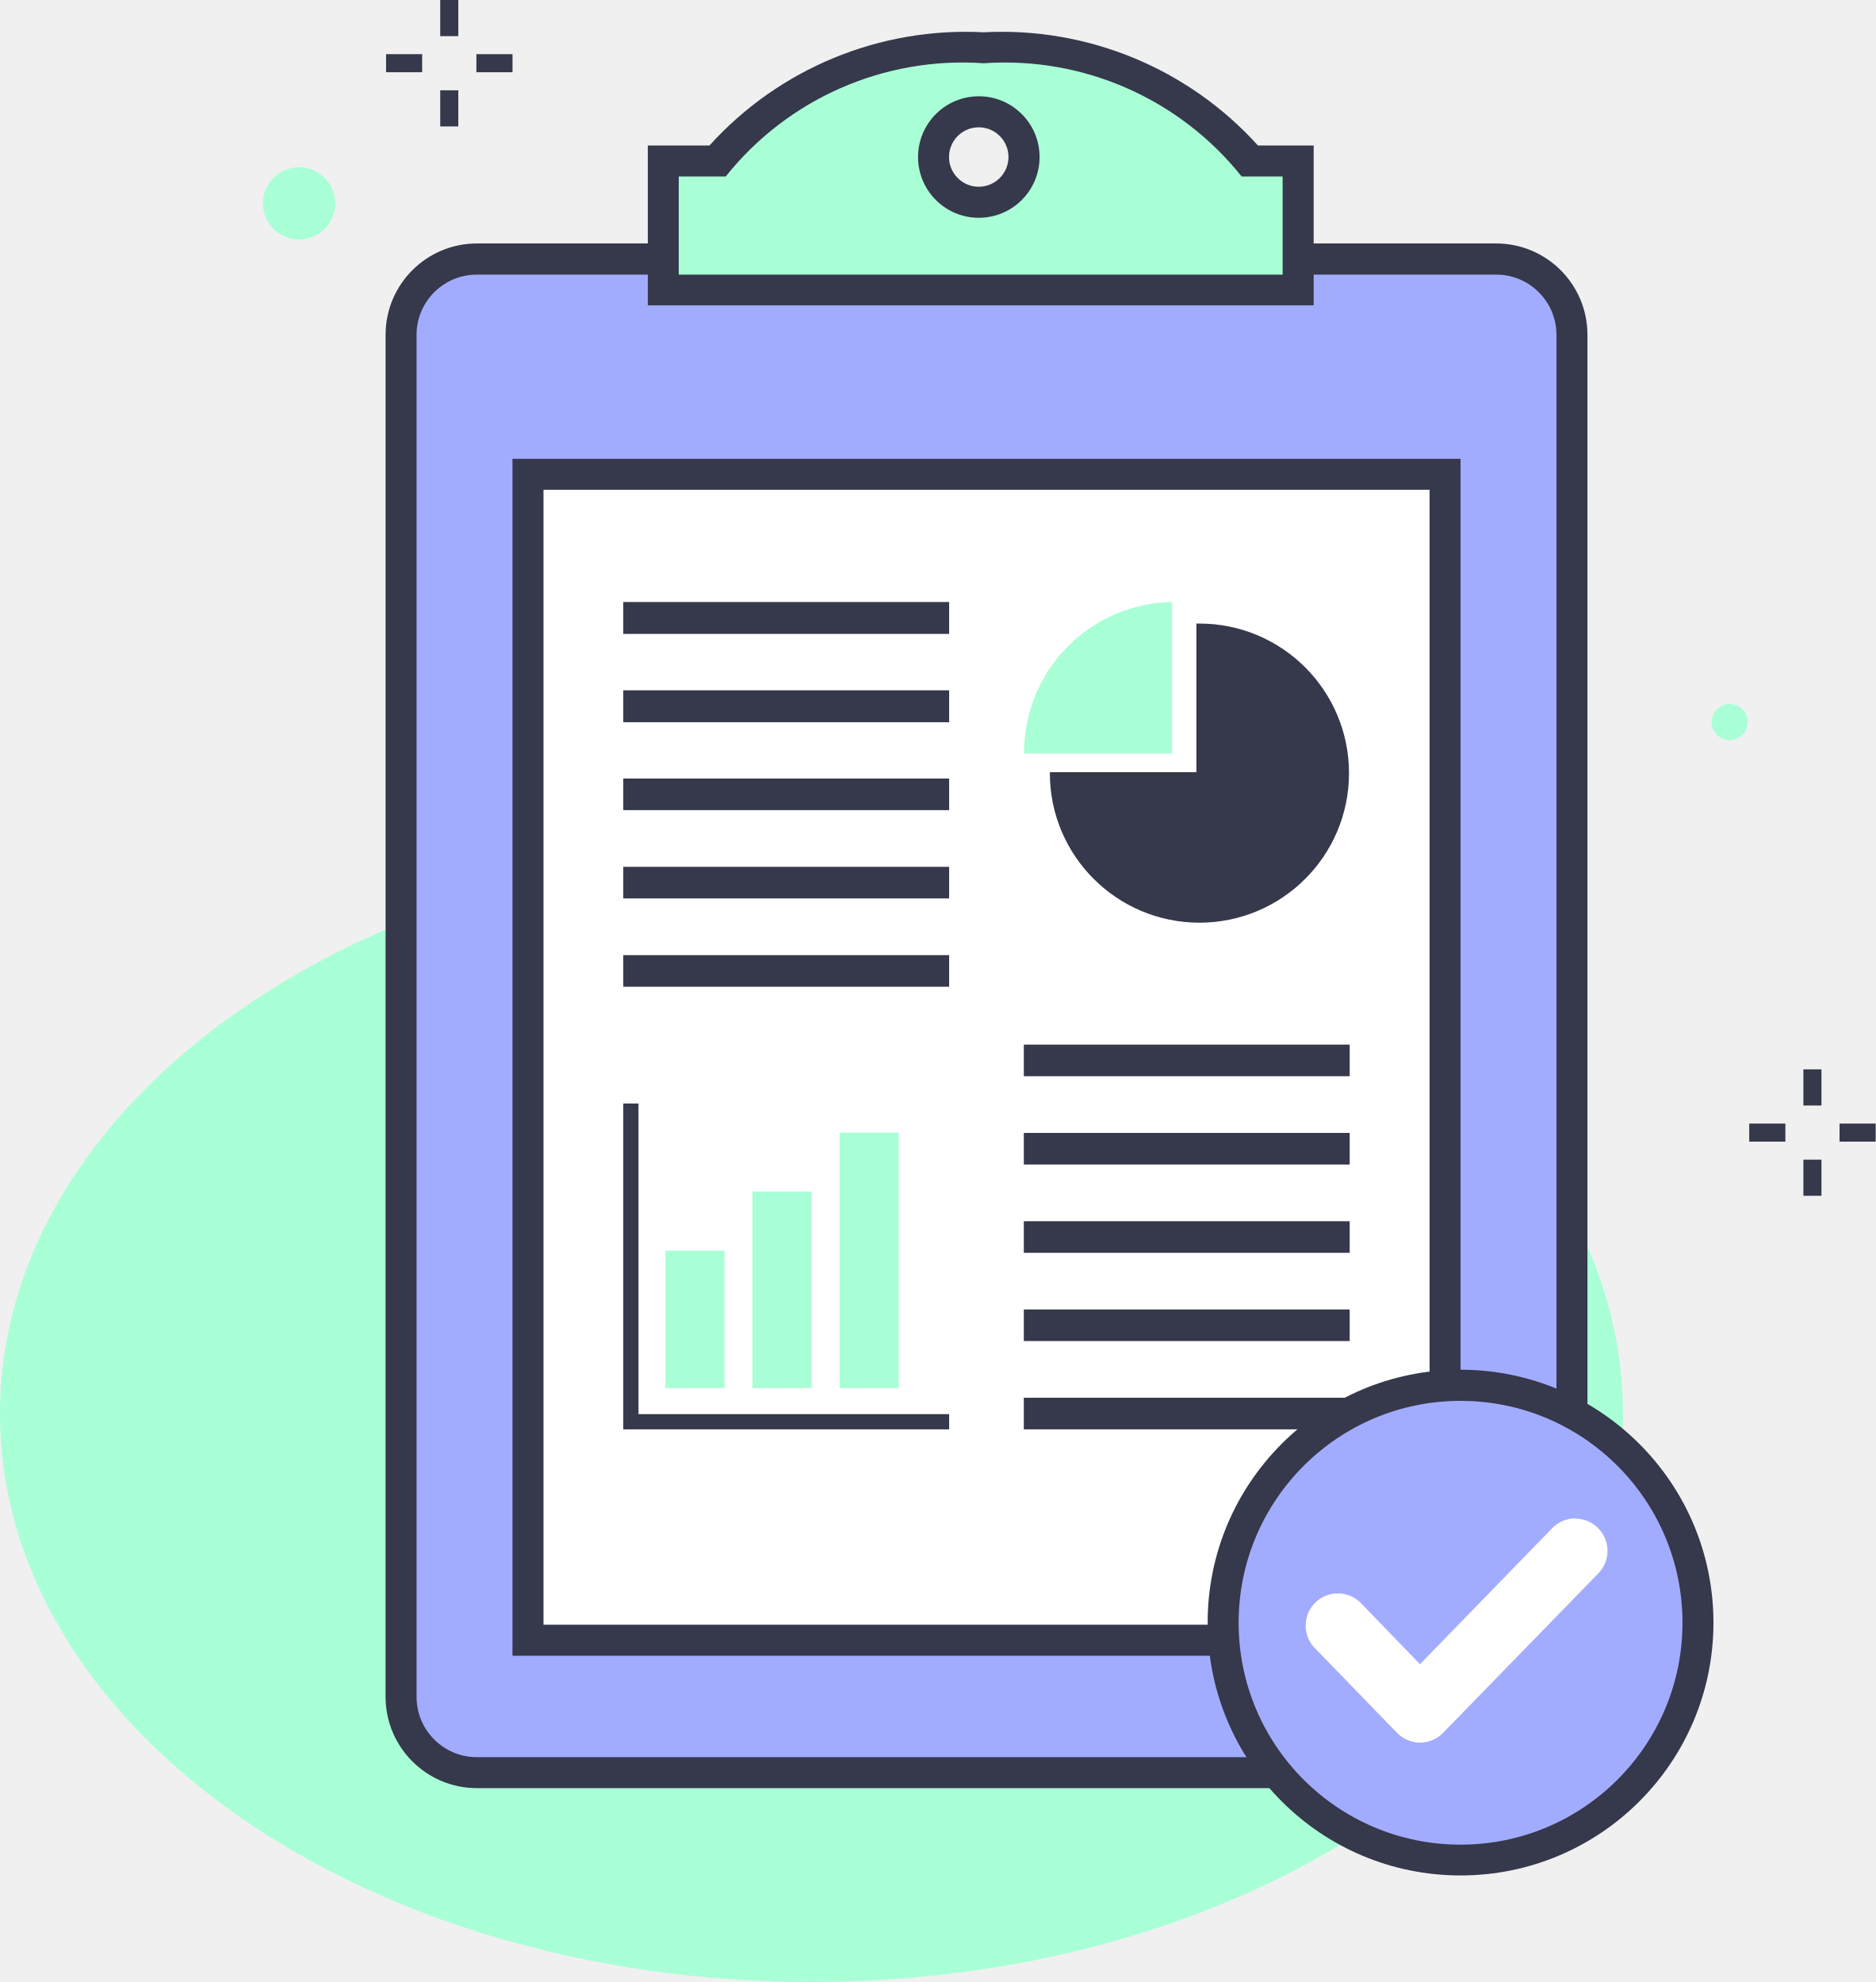
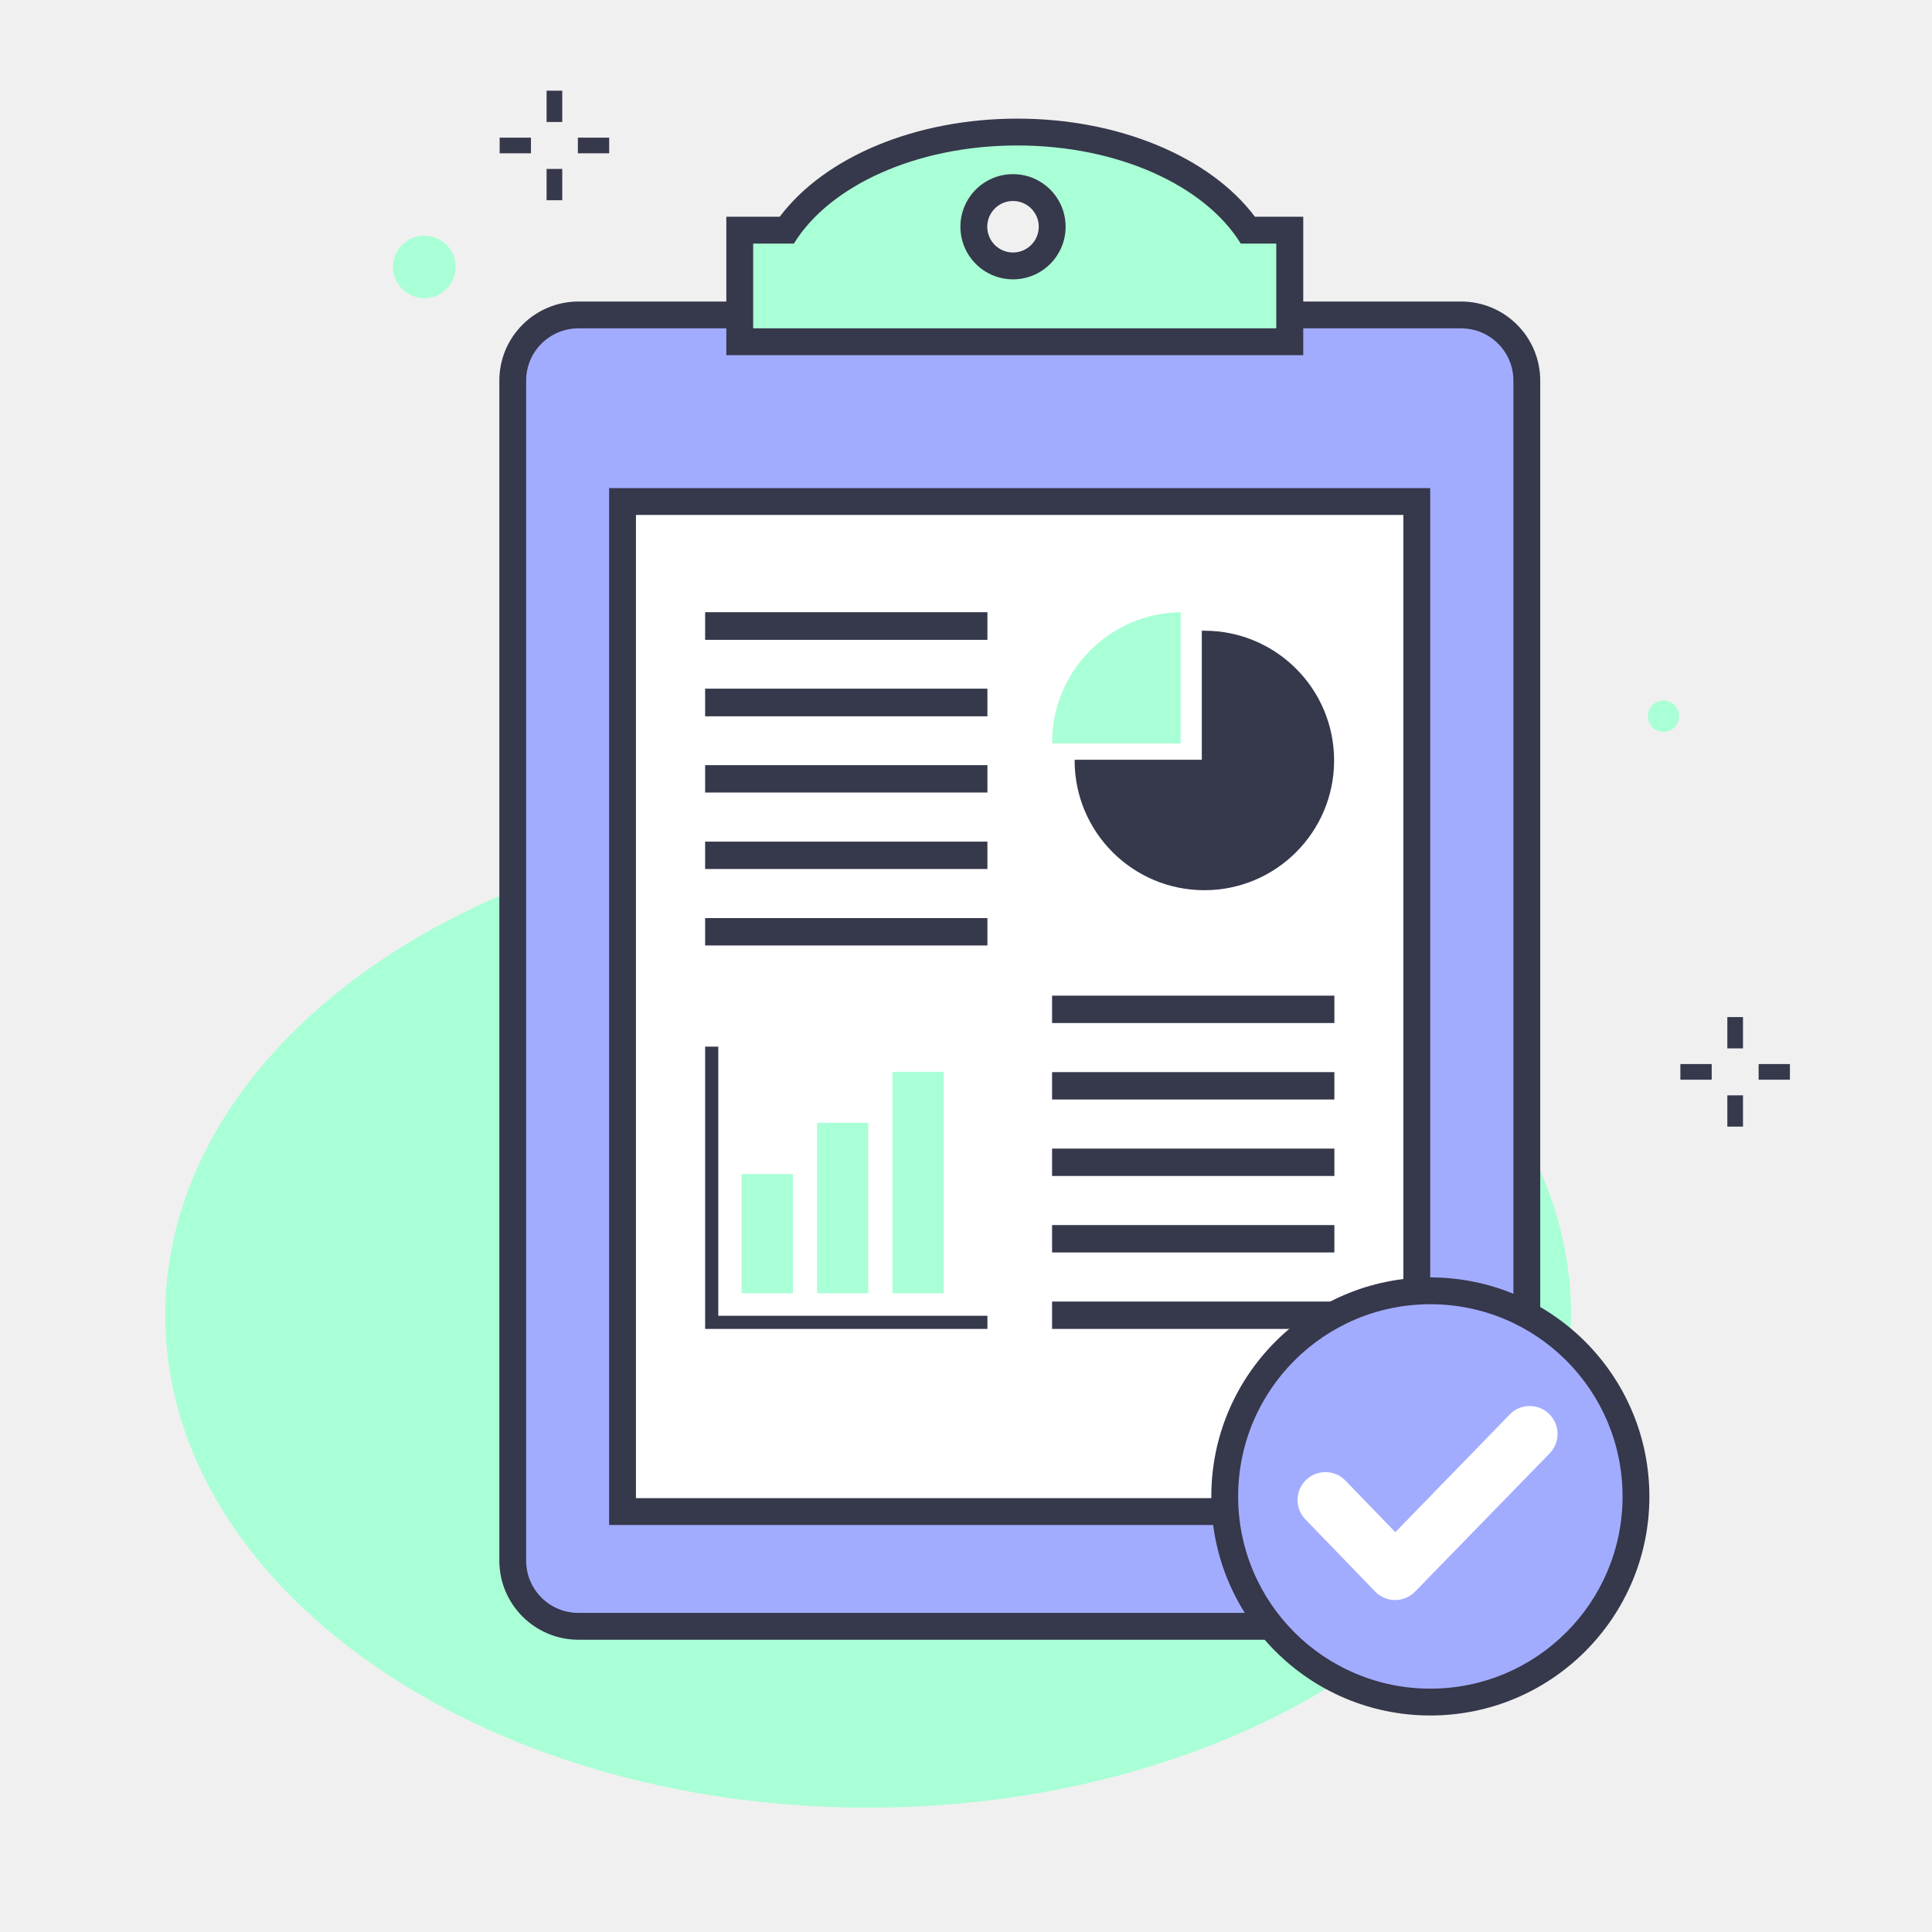
- <svg xmlns="http://www.w3.org/2000/svg" id="Layer_1" data-name="Layer 1" viewBox="0 0 30.097 31.807">
-   <ellipse cx="13.021" cy="22.685" rx="13.021" ry="9.122" style="fill:#a9ffd6" />
-   <rect x="8.368" y="7.216" width="14.941" height="19.354" style="fill:#fff" />
-   <g id="_Group_" data-name="&lt;Group&gt;">
-     <rect x="16.428" y="22.431" width="5.229" height="0.507" style="fill:#36384b" />
-     <rect x="16.428" y="21.014" width="5.229" height="0.507" style="fill:#36384b" />
-     <rect x="16.428" y="19.598" width="5.229" height="0.507" style="fill:#36384b" />
-     <rect x="16.428" y="18.181" width="5.229" height="0.507" style="fill:#36384b" />
-     <rect x="16.428" y="16.764" width="5.229" height="0.507" style="fill:#36384b" />
-     <path d="M21.537,11.7A2.4,2.4,0,1,1,19.131,14.1a.018.018,0,0,0,0-.015h2.351V11.7Z" transform="translate(-2.285 -1.693)" style="fill:#36384b" />
-     <path d="M21.094,11.354v2.431H18.718a.045.045,0,0,0,0-.025A2.413,2.413,0,0,1,21.094,11.354Z" transform="translate(-2.285 -1.693)" style="fill:#a9ffd6" />
-     <polygon points="15.23 22.694 15.23 22.938 10.001 22.938 10.001 17.709 10.245 17.709 10.245 22.694 15.23 22.694" style="fill:#36384b" />
-     <rect x="10.001" y="15.328" width="5.229" height="0.507" style="fill:#36384b" />
-     <rect x="10.001" y="13.911" width="5.229" height="0.507" style="fill:#36384b" />
-     <rect x="10.001" y="12.494" width="5.229" height="0.507" style="fill:#36384b" />
-     <rect x="10.001" y="11.078" width="5.229" height="0.512" style="fill:#36384b" />
-     <rect x="10.001" y="9.661" width="5.229" height="0.512" style="fill:#36384b" />
-     <rect x="13.471" y="18.176" width="0.949" height="4.101" style="fill:#a9ffd6" />
-     <rect x="12.074" y="19.12" width="0.949" height="3.156" style="fill:#a9ffd6" />
-     <rect x="10.677" y="20.07" width="0.949" height="2.207" style="fill:#a9ffd6" />
+ <svg xmlns="http://www.w3.org/2000/svg" viewBox="0 0 72 72">
+   <g id="Layer_1" data-name="Layer 1">
+     <ellipse cx="32.354" cy="49.016" rx="26.195" ry="18.351" style="fill:#a9ffd6" />
+     <rect x="22.992" y="17.896" width="30.057" height="38.936" style="fill:#fff" />
+     <rect x="39.208" y="48.505" width="10.52" height="1.02" style="fill:#36384b" />
+     <rect x="39.208" y="45.655" width="10.52" height="1.02" style="fill:#36384b" />
+     <rect x="39.208" y="42.805" width="10.52" height="1.02" style="fill:#36384b" />
+     <rect x="39.208" y="39.955" width="10.52" height="1.02" style="fill:#36384b" />
+     <rect x="39.208" y="37.105" width="10.52" height="1.02" style="fill:#36384b" />
+     <path d="M44.888,23.505a4.835,4.835,0,1,1-4.84,4.84.037.037,0,0,0,.01-.03h4.73v-4.81Z" style="fill:#36384b" />
+     <path d="M44,22.815v4.89h-4.78a.09.09,0,0,0-.01-.05A4.853,4.853,0,0,1,44,22.815Z" style="fill:#a9ffd6" />
+     <polygon points="36.798 49.035 36.798 49.525 26.278 49.525 26.278 39.005 26.768 39.005 26.768 49.035 36.798 49.035" style="fill:#36384b" />
+     <rect x="26.278" y="34.215" width="10.52" height="1.02" style="fill:#36384b" />
+     <rect x="26.278" y="31.365" width="10.52" height="1.02" style="fill:#36384b" />
+     <rect x="26.278" y="28.515" width="10.52" height="1.02" style="fill:#36384b" />
+     <rect x="26.278" y="25.665" width="10.52" height="1.03" style="fill:#36384b" />
+     <rect x="26.278" y="22.815" width="10.52" height="1.03" style="fill:#36384b" />
+     <rect x="33.258" y="39.945" width="1.91" height="8.25" style="fill:#a9ffd6" />
+     <rect x="30.448" y="41.845" width="1.91" height="6.35" style="fill:#a9ffd6" />
+     <rect x="27.638" y="43.755" width="1.91" height="4.44" style="fill:#a9ffd6" />
+     <path d="M21.551,60.608a2.45,2.45,0,0,1-2.446-2.446V14.183a2.449,2.449,0,0,1,2.446-2.446H54.456A2.448,2.448,0,0,1,56.9,14.183V58.162a2.449,2.449,0,0,1-2.445,2.446Zm31.254-4.276V18.691H23.2V56.332Z" style="fill:#a2acff" />
+     <path d="M54.455,12.237A1.946,1.946,0,0,1,56.4,14.183V58.162a1.946,1.946,0,0,1-1.946,1.946h-32.9a1.946,1.946,0,0,1-1.946-1.946V14.183a1.946,1.946,0,0,1,1.946-1.946h32.9M22.7,56.832h30.6V18.191H22.7V56.832M54.455,11.237h-32.9a2.949,2.949,0,0,0-2.946,2.946V58.162a2.95,2.95,0,0,0,2.946,2.946h32.9A2.949,2.949,0,0,0,57.4,58.162V14.183a2.949,2.949,0,0,0-2.946-2.946ZM23.7,19.191h28.6V55.832H23.7V19.191Z" style="fill:#36384b" />
+     <path d="M27.568,12.737V8.578h1.746c1.531-2.23,4.864-3.657,8.6-3.657s7.067,1.427,8.6,3.657h1.554v4.159ZM37.753,6.99a1.46,1.46,0,1,0,1.459,1.46A1.462,1.462,0,0,0,37.753,6.99Z" style="fill:#a9ffd6" />
+     <path d="M37.912,5.421c3.784,0,7.013,1.516,8.326,3.656h1.325v3.16H28.068V9.077h1.518c1.313-2.14,4.542-3.656,8.326-3.656m-.16,4.989a1.96,1.96,0,1,0-1.96-1.96,1.961,1.961,0,0,0,1.96,1.96m.16-5.989c-3.774,0-7.169,1.419-8.853,3.656H27.068v5.16h21.5V8.077h-1.8c-1.684-2.237-5.079-3.656-8.853-3.656Zm-.16,4.989a.96.96,0,1,1,.96-.96.962.962,0,0,1-.96.96Z" style="fill:#36384b" />
+     <circle cx="53.305" cy="55.768" r="7.663" style="fill:#a2acff" />
+     <path d="M53.305,48.605a7.163,7.163,0,1,1-7.163,7.163,7.163,7.163,0,0,1,7.163-7.163m0-1a8.163,8.163,0,1,0,8.163,8.163,8.172,8.172,0,0,0-8.163-8.163Z" style="fill:#36384b" />
+     <path d="M56.264,52.714,52,57.1,50.12,55.157A1.039,1.039,0,0,0,48.626,56.6l2.621,2.711a1.036,1.036,0,0,0,.745.317h0a1.037,1.037,0,0,0,.744-.314l5.015-5.151a1.039,1.039,0,0,0-1.489-1.45Z" style="fill:#fff" />
+     <rect x="20.37" y="3.38" width="0.583" height="1.166" style="fill:#36384b" />
+     <rect x="20.37" y="6.296" width="0.583" height="1.166" style="fill:#36384b" />
+     <rect x="21.536" y="5.13" width="1.166" height="0.583" style="fill:#36384b" />
+     <polyline points="18.621 5.13 19.787 5.13 19.787 5.713 18.621 5.713" style="fill:#36384b" />
+     <rect x="64.373" y="37.904" width="0.583" height="1.166" style="fill:#36384b" />
+     <rect x="64.373" y="40.82" width="0.583" height="1.166" style="fill:#36384b" />
+     <rect x="65.539" y="39.654" width="1.166" height="0.583" style="fill:#36384b" />
+     <polyline points="62.623 39.654 63.79 39.654 63.79 40.237 62.623 40.237" style="fill:#36384b" />
+     <circle cx="15.813" cy="9.947" r="1.166" style="fill:#a9ffd6" />
+     <circle cx="61.992" cy="26.691" r="0.583" style="fill:#a9ffd6" />
  </g>
-   <path d="M9.937,30.141a1.217,1.217,0,0,1-1.216-1.216V7.063A1.217,1.217,0,0,1,9.937,5.847H26.293a1.218,1.218,0,0,1,1.216,1.216V28.925a1.218,1.218,0,0,1-1.216,1.216Zm15.535-2.126V9.3H10.757V28.015Z" transform="translate(-2.285 -1.693)" style="fill:#a2acff" />
-   <path d="M26.293,6.1a.967.967,0,0,1,.967.967V28.924a.967.967,0,0,1-.967.968H9.937a.968.968,0,0,1-.968-.968V7.063A.967.967,0,0,1,9.937,6.1H26.293M10.508,28.264H25.721V9.056H10.508V28.264M26.293,5.6H9.937A1.466,1.466,0,0,0,8.472,7.063V28.924a1.466,1.466,0,0,0,1.465,1.465H26.293a1.466,1.466,0,0,0,1.464-1.465V7.063A1.466,1.466,0,0,0,26.293,5.6ZM11.006,9.553H25.224V27.766H11.006V9.553Z" transform="translate(-2.285 -1.693)" style="fill:#36384b" />
-   <path d="M12.927,6.344V4.277H13.8a5.192,5.192,0,0,1,4.273-1.818,5.194,5.194,0,0,1,4.274,1.818h.772V6.344ZM17.99,3.488a.726.726,0,1,0,.725.725A.726.726,0,0,0,17.99,3.488Z" transform="translate(-2.285 -1.693)" style="fill:#a9ffd6" />
-   <path d="M18.069,2.708a4.86,4.86,0,0,1,4.139,1.817h.658V6.1h-9.69V4.525h.754a4.86,4.86,0,0,1,4.139-1.817m-.079,2.48a.975.975,0,1,0-.974-.975.975.975,0,0,0,.974.975m.079-2.977a5.54,5.54,0,0,0-4.4,1.817h-.989V6.593H23.364V4.028H22.47a5.538,5.538,0,0,0-4.4-1.817ZM17.99,4.69a.477.477,0,1,1,.477-.477.478.478,0,0,1-.477.477Z" transform="translate(-2.285 -1.693)" style="fill:#36384b" />
-   <circle cx="23.436" cy="26.041" r="3.81" style="fill:#a2acff" />
-   <path d="M25.721,24.174a3.561,3.561,0,1,1-3.561,3.56,3.561,3.561,0,0,1,3.561-3.56m0-.5a4.058,4.058,0,1,0,4.058,4.057,4.062,4.062,0,0,0-4.058-4.057Z" transform="translate(-2.285 -1.693)" style="fill:#36384b" />
-   <path d="M27.562,26.06a.514.514,0,0,0-.37.157L25.07,28.4l-.932-.964a.517.517,0,1,0-.743.718L24.7,29.5a.512.512,0,0,0,.37.158h0a.516.516,0,0,0,.37-.156l2.493-2.561a.517.517,0,0,0-.37-.877Z" transform="translate(-2.285 -1.693)" style="fill:#fff" />
-   <rect x="7.064" width="0.29" height="0.58" style="fill:#36384b" />
-   <rect x="7.064" y="1.449" width="0.29" height="0.58" style="fill:#36384b" />
-   <rect x="7.644" y="0.869" width="0.58" height="0.29" style="fill:#36384b" />
-   <polyline points="6.195 0.869 6.774 0.869 6.774 1.159 6.195 1.159" style="fill:#36384b" />
-   <rect x="28.937" y="17.161" width="0.29" height="0.58" style="fill:#36384b" />
-   <rect x="28.937" y="18.61" width="0.29" height="0.58" style="fill:#36384b" />
-   <rect x="29.517" y="18.031" width="0.58" height="0.29" style="fill:#36384b" />
-   <polyline points="28.068 18.031 28.648 18.031 28.648 18.321 28.068 18.321" style="fill:#36384b" />
-   <circle cx="4.799" cy="3.264" r="0.58" style="fill:#a9ffd6" />
-   <circle cx="27.754" cy="11.587" r="0.29" style="fill:#a9ffd6" />
</svg>
